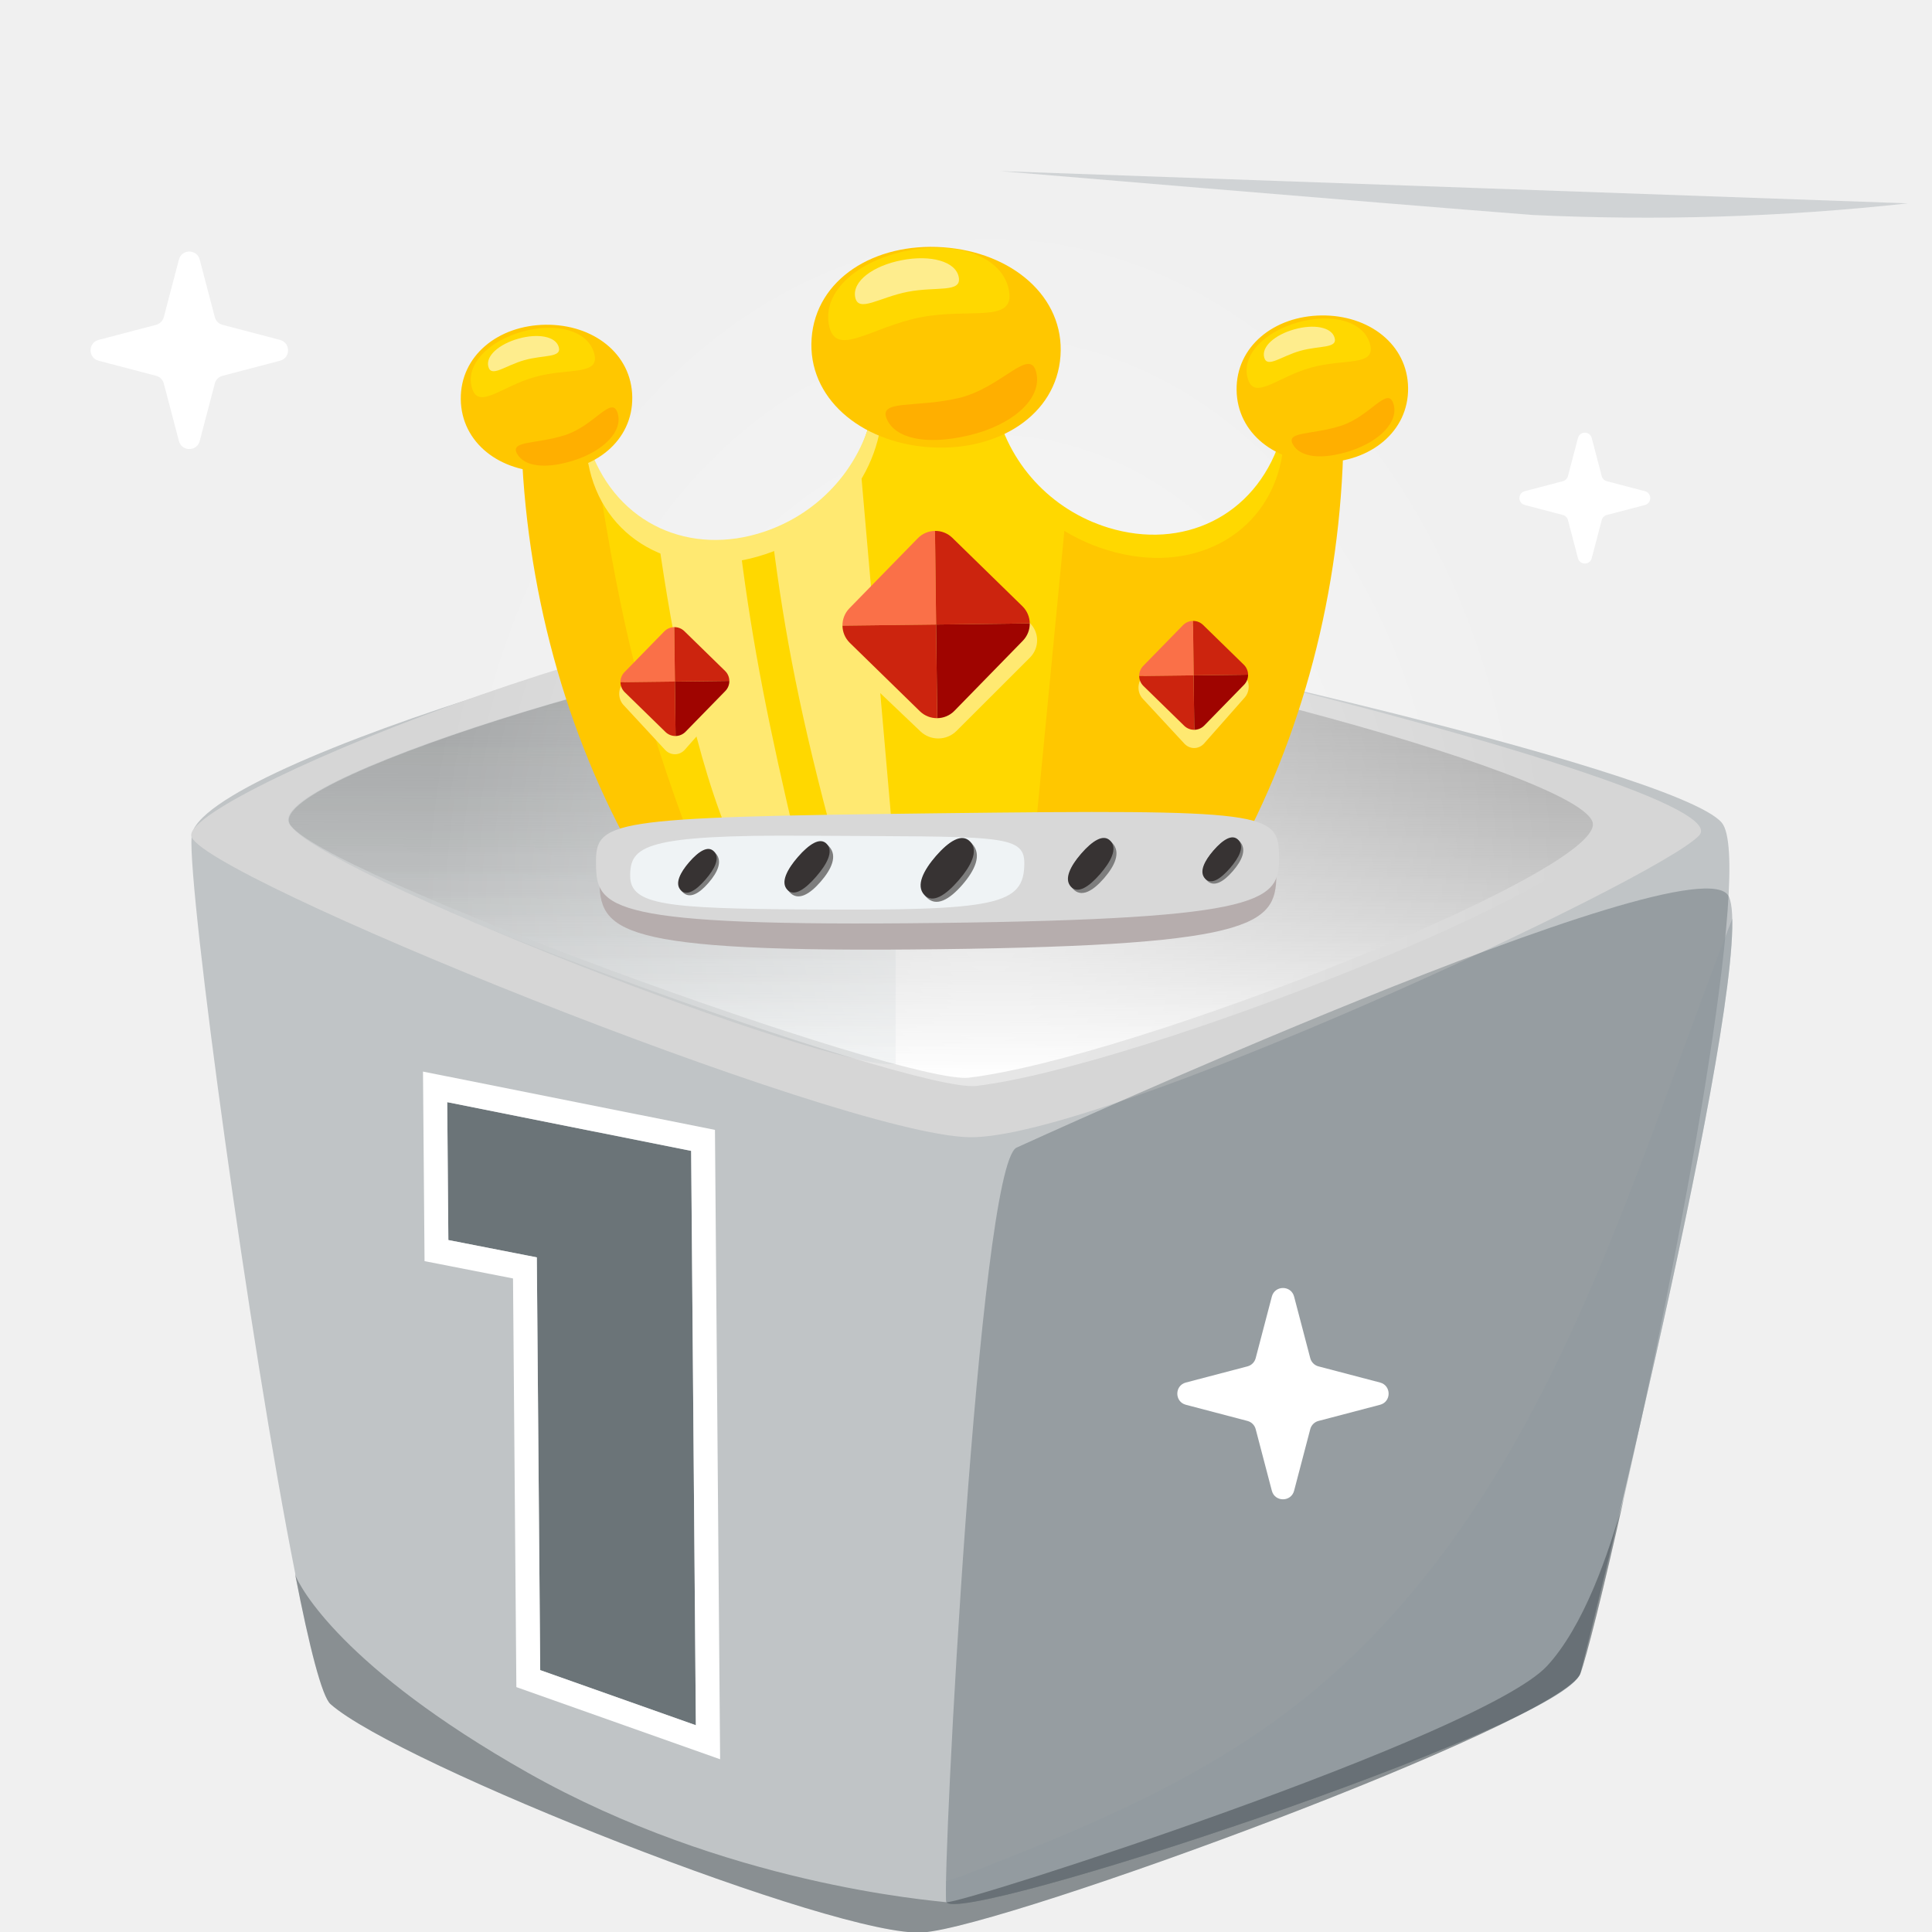
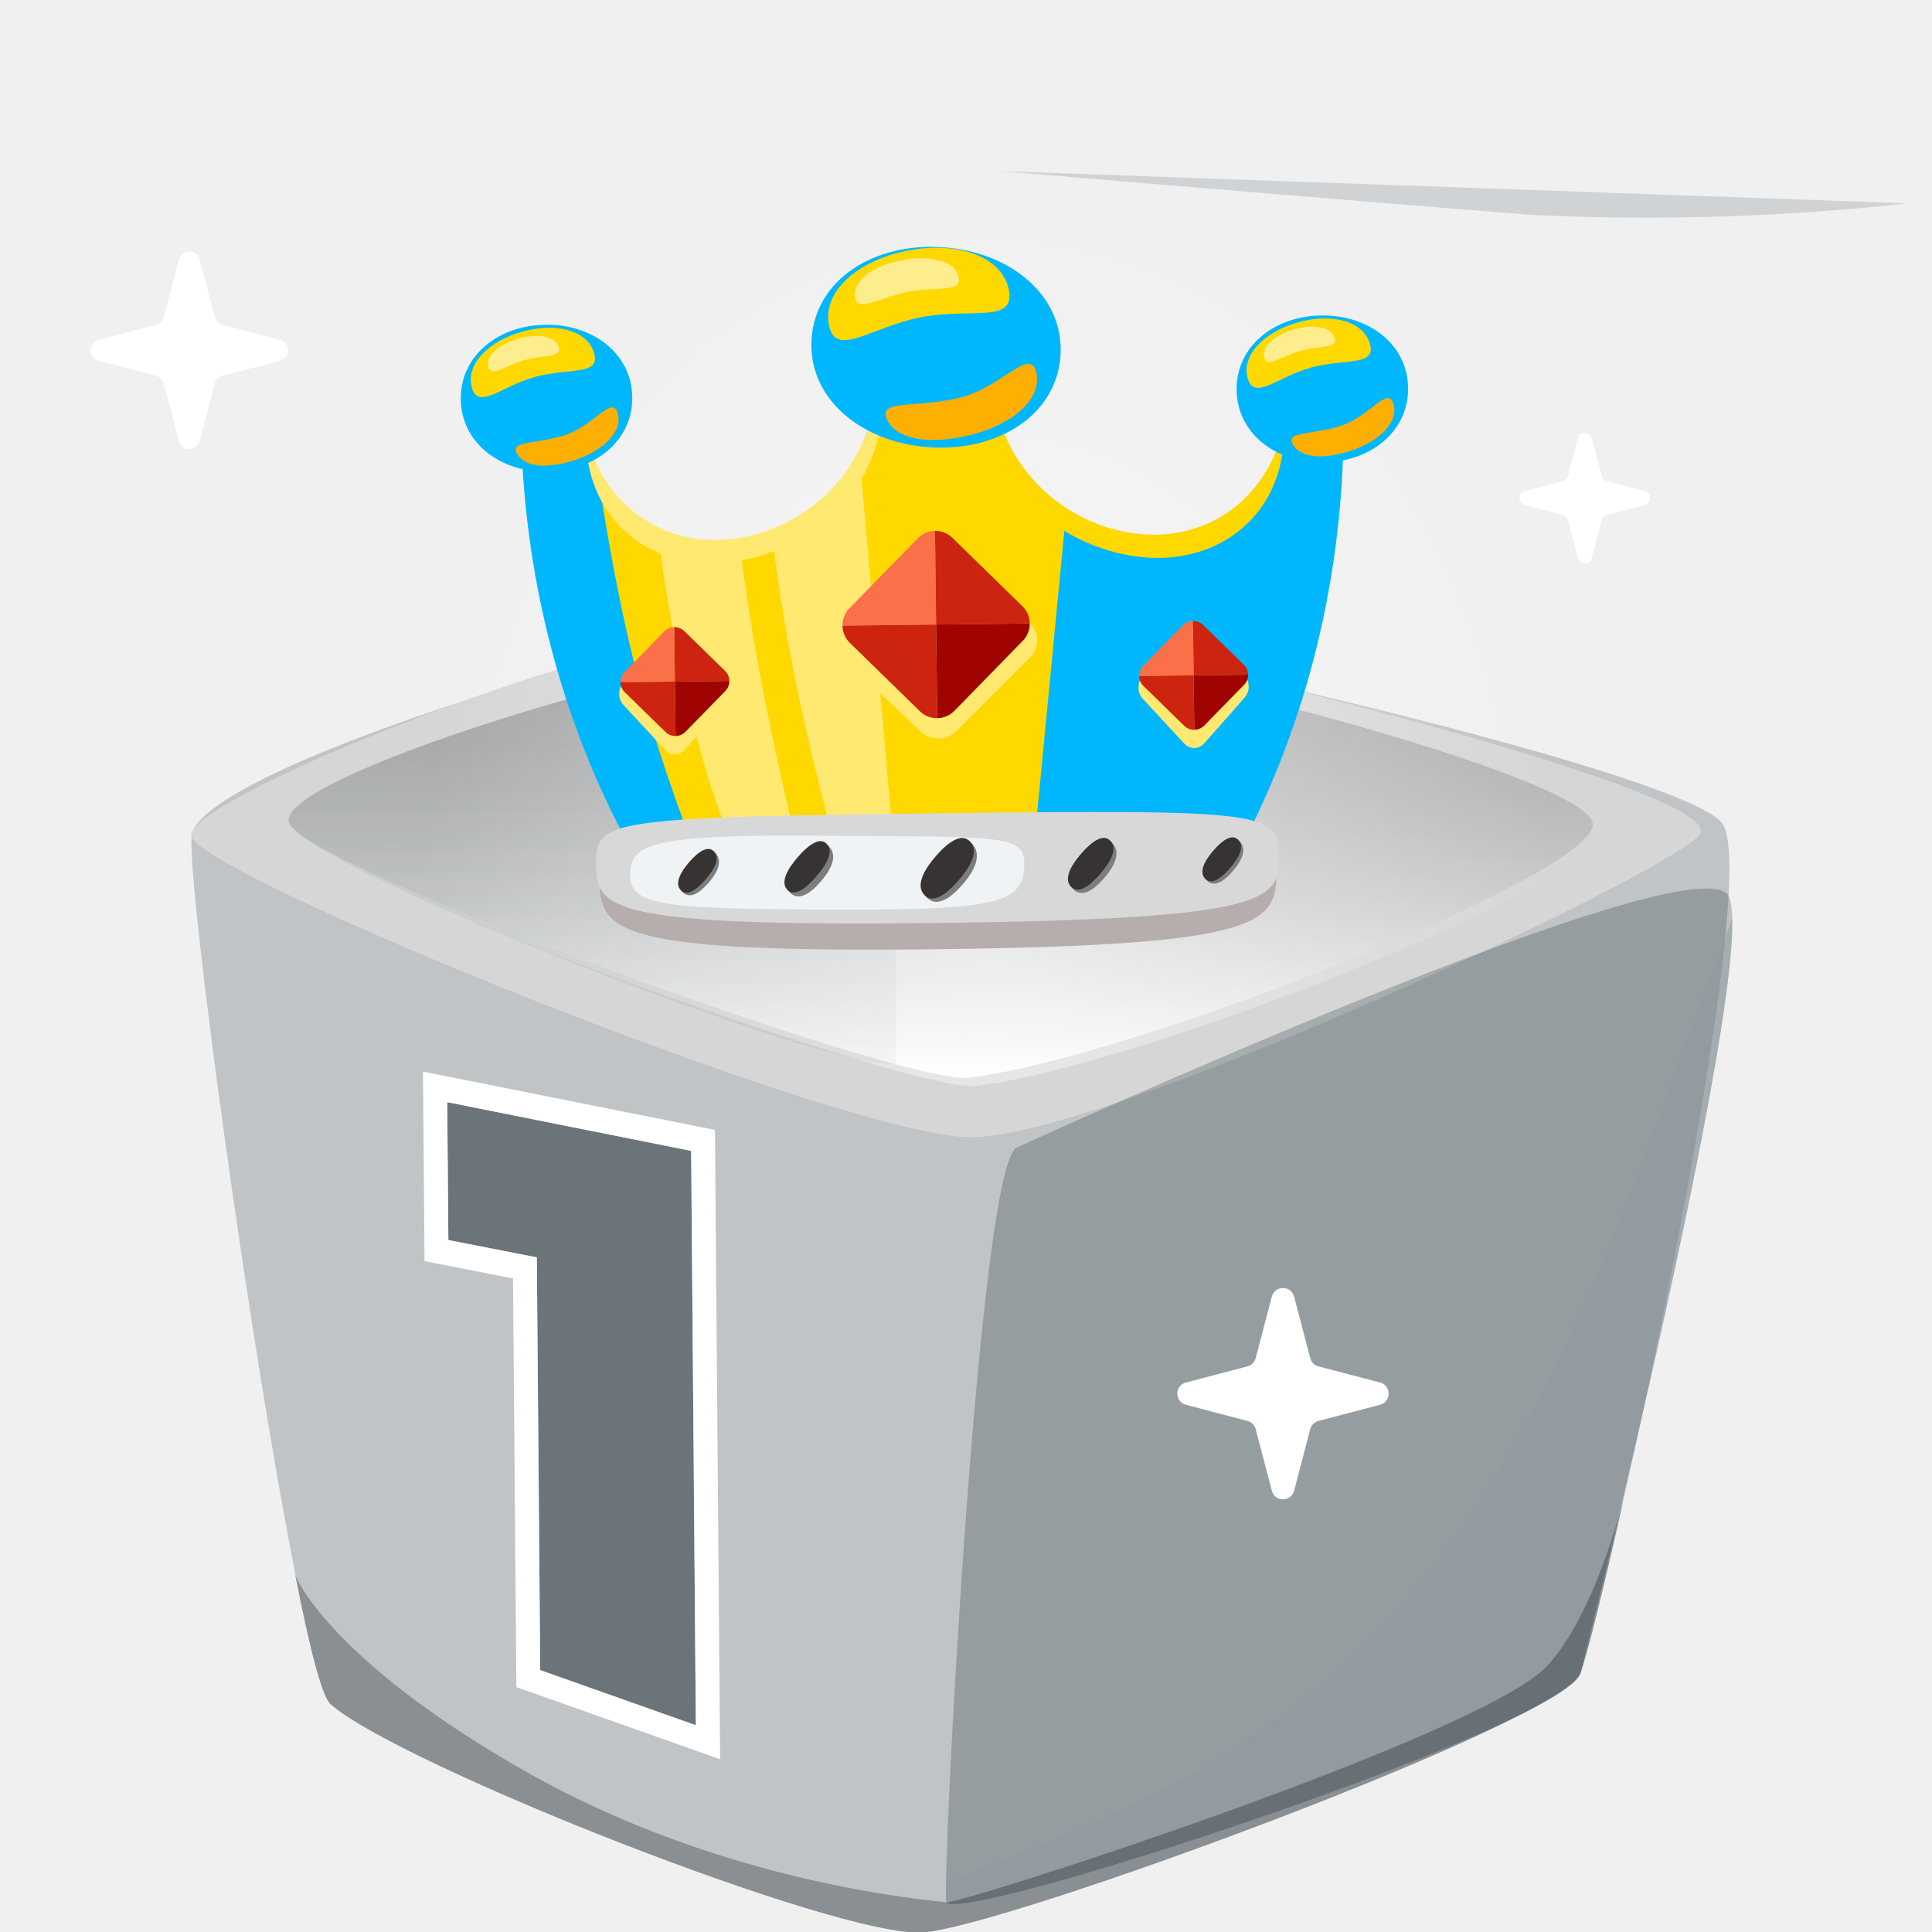
<svg xmlns="http://www.w3.org/2000/svg" width="192" height="192" fill="none" viewBox="0 0 192 192">
  <g clip-path="url(#clip0_1996_304290)">
    <g style="mix-blend-mode:multiply" opacity=".3">
      <path fill="#8F9AA0" d="M99.365 17.003C99.365 17.003 136.31 20.12 152.287 21.363C164.737 21.957 177.214 21.571 189.603 20.207L99.365 17.003Z" />
    </g>
    <path fill="#C0C4C6" d="M161.367 148.928C159.333 158.108 157.6 164.895 157.053 166.331C155 171.225 100.046 191.455 91.719 192.042C83.392 192.629 39.591 175.336 32.847 169.354C31.999 168.615 30.737 163.677 29.343 156.52V156.39C24.822 133.615 18.661 88.543 19.038 83.105C19.547 75.84 77.062 58.938 89.138 60.504C105.566 62.679 166.548 76.362 171.107 81.757C174.291 85.541 166.755 125.24 161.367 148.928Z" />
    <path fill="#D6D6D6" d="M19 83.018C19.151 86.759 83.411 112.797 96.354 113.015C109.296 113.232 164.891 87.347 168.866 83.018C172.841 78.689 110.69 63.44 91.23 60.504C71.769 57.567 18.812 78.754 19 83.018Z" />
    <g style="mix-blend-mode:multiply" opacity=".5">
      <path fill="#8F9AA0" d="M101.007 114.058C97.239 116.081 93.622 186.277 94.036 188.974C94.451 191.672 155.678 171.572 157.053 166.265C158.428 160.957 174.743 95.155 171.804 89.086C168.865 83.017 101.007 114.058 101.007 114.058Z" />
    </g>
    <mask id="mask0_1996_304290" width="115" height="116" x="64" y="83" maskUnits="userSpaceOnUse" style="mask-type:alpha">
      <path fill="#C4C4C4" d="M133.48 165.468C154.406 146.009 162.052 117.199 172.143 91.327L178.5 83.911L162 179.052L83.999 199L64.422 184.89C72.703 184.89 87.855 189.441 95.499 186.468C109.334 181.088 122.458 175.718 133.48 165.468Z" />
    </mask>
    <g mask="url(#mask0_1996_304290)">
      <g style="mix-blend-mode:multiply" opacity=".5">
        <path fill="#8F9AA0" d="M101.007 114.058C97.239 116.081 93.622 186.277 94.036 188.974C94.451 191.672 155.678 171.572 157.053 166.265C158.428 160.957 174.743 95.155 171.804 89.086C168.865 83.017 101.007 114.058 101.007 114.058Z" />
      </g>
    </g>
    <path fill="url(#paint0_linear_1996_304290)" d="M158.296 81.843C158.861 86.781 112.781 105.097 96.297 107.098C89.854 107.859 31.019 86.542 28.777 81.843C26.535 77.145 73.125 63.18 89.063 63.18C105 63.18 157.693 76.84 158.296 81.843Z" />
    <g style="mix-blend-mode:multiply" opacity=".2">
      <path fill="#B3C1C8" d="M89.007 63.18V105.749C82.564 106.533 31.02 86.542 28.722 81.822C26.423 77.101 73.125 63.18 89.007 63.18Z" />
    </g>
    <g style="mix-blend-mode:multiply" opacity=".5">
      <path fill="#6B7478" d="M161.368 148.929C159.334 158.109 157.6 164.896 157.054 166.331C155.001 171.226 100.047 191.456 91.72 192.043C83.393 192.63 39.592 175.337 32.848 169.355C32 168.615 30.738 163.677 29.344 156.521C29.796 157.717 33.997 165.723 52.441 176.165C72.109 187.28 92.493 188.845 94.037 189.041C95.582 189.237 147.182 172.574 153.738 165.57C157.337 161.676 159.861 154.541 161.368 148.929Z" />
    </g>
    <path fill="#fff" d="M128.606 148.147C128.307 149.284 126.693 149.284 126.394 148.147L124.788 142.027C124.683 141.628 124.372 141.317 123.973 141.212L117.853 139.606C116.716 139.307 116.716 137.693 117.853 137.394L123.973 135.788C124.372 135.683 124.683 135.372 124.788 134.973L126.394 128.853C126.693 127.716 128.307 127.716 128.606 128.853L130.212 134.973C130.317 135.372 130.628 135.683 131.027 135.788L137.147 137.394C138.284 137.693 138.284 139.307 137.147 139.606L131.027 141.212C130.628 141.317 130.317 141.628 130.212 142.027L128.606 148.147Z" />
    <path fill="#6B7478" d="M53.685 165.974L53.349 124.955L44.557 123.234L44.445 109.532L68.684 114.373L69.152 171.451L53.685 165.974Z" />
    <path fill="#fff" fill-rule="evenodd" d="M51.316 167.663L50.983 127.051L42.191 125.33L42.037 106.492L71.051 112.287L71.564 174.833L51.316 167.663ZM53.349 124.955L53.686 165.974L69.153 171.451L68.685 114.373L44.445 109.532L44.558 123.234L53.349 124.955Z" clip-rule="evenodd" />
    <mask id="mask1_1996_304290" width="131" height="115" x="29" y="-7" maskUnits="userSpaceOnUse" style="mask-type:alpha">
      <path fill="#636363" d="M159.033 82.664C159.598 87.602 113.517 105.917 97.033 107.918C90.59 108.68 31.755 87.362 29.514 82.664C27.272 77.965 29.514 -3 97.033 -7C159.033 2 158.43 77.661 159.033 82.664Z" />
    </mask>
    <g mask="url(#mask1_1996_304290)">
      <ellipse cx="98.5" cy="92" fill="url(#paint1_radial_1996_304290)" opacity=".5" rx="60.5" ry="78" />
    </g>
-     <path fill="#FFC700" d="M98.799 41.093C94.716 33.643 92.45 25.327 92.45 25.327C92.45 25.327 90.45 33.427 86.668 40.874C85.586 46.77 81.368 51.617 75.599 53.533C68.239 55.977 60.933 52.797 58.207 45.3C55.262 42.503 52.898 39.463 51.708 37.118L51.765 41.919C51.945 56.917 55.695 71.564 62.581 84.161L123.72 83.428C130.302 70.67 133.7 55.937 133.521 40.939L133.463 36.138C132.352 38.464 130.131 41.482 127.335 44.299C124.843 51.982 117.561 55.403 110.089 53.119C104.396 51.379 100.122 46.794 98.799 41.093Z" />
+     <path fill="#00b7fe" d="M98.799 41.093C94.716 33.643 92.45 25.327 92.45 25.327C92.45 25.327 90.45 33.427 86.668 40.874C85.586 46.77 81.368 51.617 75.599 53.533C68.239 55.977 60.933 52.797 58.207 45.3C55.262 42.503 52.898 39.463 51.708 37.118L51.765 41.919C51.945 56.917 55.695 71.564 62.581 84.161L123.72 83.428C130.302 70.67 133.7 55.937 133.521 40.939L133.463 36.138C132.352 38.464 130.131 41.482 127.335 44.299C124.843 51.982 117.561 55.403 110.089 53.119C104.396 51.379 100.122 46.794 98.799 41.093Z" />
    <path fill="#FFD800" fill-rule="evenodd" d="M93.897 30.102C94.957 33.172 96.643 37.519 98.88 41.603C99.842 45.751 102.378 49.302 105.888 51.58L102.797 83.642L93.285 83.679L68.883 84.168C63.654 70.393 61.717 61.744 59.458 47.541C62.596 53.689 69.231 56.151 75.91 53.931C81.622 52.032 85.798 47.23 86.869 41.386C88.913 37.357 90.431 33.136 91.389 30.132L93.897 30.102Z" clip-rule="evenodd" />
    <path fill="#FFE971" fill-rule="evenodd" d="M88.78 83.77L85.454 45.659C83.681 49.242 80.618 52.099 76.783 53.614C77.956 62.938 79.589 71.458 82.964 83.886L88.78 83.77ZM79.186 83.962C76.483 72.563 74.792 64.214 73.574 54.52C70.67 55.019 67.852 54.64 65.412 53.467C66.797 63.291 69.149 75.695 72.889 84.088L79.186 83.962Z" clip-rule="evenodd" />
    <path fill="#FFE971" fill-rule="evenodd" d="M87.599 38.797C87.361 39.303 87.114 39.809 86.859 40.311C85.788 46.155 81.612 50.958 75.899 52.856C68.613 55.279 61.379 52.128 58.68 44.697C58.538 44.562 58.397 44.426 58.258 44.29C58.298 45.099 58.411 45.908 58.602 46.71C60.325 53.964 67.697 57.858 76.08 55.071C83.837 52.493 88.336 45.565 87.599 38.797Z" clip-rule="evenodd" />
    <path fill="#FFD800" fill-rule="evenodd" d="M98.125 38.673C98.376 39.172 98.634 39.671 98.901 40.166C100.111 45.983 104.402 50.684 110.158 52.446C117.5 54.692 124.656 51.369 127.176 43.876C127.316 43.737 127.453 43.597 127.59 43.458C127.569 44.268 127.475 45.08 127.304 45.886C125.755 53.179 118.478 57.248 110.031 54.664C102.216 52.272 97.552 45.455 98.125 38.673Z" clip-rule="evenodd" />
-     <path fill="#FFC700" d="M105.389 35.381C104.973 41.274 99.151 44.923 92.321 44.441C85.492 43.958 80.241 39.526 80.657 33.633C81.074 27.741 86.896 24.091 93.725 24.574C100.555 25.056 105.806 29.489 105.389 35.381Z" />
+     <path fill="#00b7fe" d="M105.389 35.381C104.973 41.274 99.151 44.923 92.321 44.441C85.492 43.958 80.241 39.526 80.657 33.633C81.074 27.741 86.896 24.091 93.725 24.574C100.555 25.056 105.806 29.489 105.389 35.381Z" />
    <path fill="#FFD800" d="M100.262 28.828C100.912 32.185 96.446 30.574 91.507 31.53C86.568 32.486 83.026 35.648 82.377 32.291C81.727 28.935 85.285 25.858 90.224 24.901C95.163 23.945 99.612 25.472 100.262 28.828Z" />
    <path fill="#FFAF00" d="M88.124 41.635C87.278 39.685 90.998 40.563 95.272 39.557C99.545 38.552 102.366 34.394 102.985 37.026C103.605 39.658 100.562 42.262 96.289 43.267C92.015 44.273 88.97 43.584 88.124 41.635Z" />
    <path fill="#FEED8D" d="M95.28 27.541C95.588 29.131 93.065 28.447 90.223 28.997C87.381 29.547 85.295 31.124 84.988 29.534C84.68 27.944 86.773 26.407 89.615 25.857C92.457 25.307 94.972 25.951 95.28 27.541Z" />
-     <path fill="#FFC700" d="M139.935 38.55C139.987 42.883 136.207 45.9 131.501 45.956C126.795 46.013 122.944 43.087 122.892 38.755C122.84 34.422 126.62 31.405 131.326 31.349C136.032 31.292 139.883 34.218 139.935 38.55Z" />
+     <path fill="#00b7fe" d="M139.935 38.55C139.987 42.883 136.207 45.9 131.501 45.956C126.795 46.013 122.944 43.087 122.892 38.755C122.84 34.422 126.62 31.405 131.326 31.349C136.032 31.292 139.883 34.218 139.935 38.55Z" />
    <path fill="#FFD800" d="M136.145 34.174C136.785 36.455 133.609 35.597 130.253 36.54C126.897 37.483 124.632 39.868 123.992 37.587C123.351 35.307 125.633 32.979 128.989 32.036C132.344 31.094 135.504 31.894 136.145 34.174Z" />
    <path fill="#FFAF00" d="M128.475 44.145C127.78 42.847 130.399 43.241 133.292 42.302C136.186 41.364 137.896 38.332 138.474 40.114C139.053 41.896 137.1 43.867 134.207 44.806C131.313 45.745 129.171 45.443 128.475 44.145Z" />
    <path fill="#FEED8D" d="M132.632 33.57C132.936 34.65 131.154 34.322 129.223 34.864C127.292 35.407 125.942 36.614 125.638 35.534C125.335 34.454 126.693 33.273 128.624 32.731C130.555 32.188 132.329 32.49 132.632 33.57Z" />
-     <path fill="#FFC700" d="M62.834 39.475C62.886 43.807 59.106 46.824 54.4 46.881C49.694 46.937 45.844 44.011 45.792 39.679C45.74 35.346 49.519 32.329 54.225 32.273C58.931 32.217 62.782 35.142 62.834 39.475Z" />
+     <path fill="#00b7fe" d="M62.834 39.475C62.886 43.807 59.106 46.824 54.4 46.881C49.694 46.937 45.844 44.011 45.792 39.679C45.74 35.346 49.519 32.329 54.225 32.273C58.931 32.217 62.782 35.142 62.834 39.475Z" />
    <path fill="#FFD800" d="M59.044 35.099C59.685 37.379 56.509 36.522 53.153 37.464C49.797 38.407 47.532 40.792 46.891 38.512C46.251 36.231 48.532 33.903 51.888 32.961C55.244 32.018 58.404 32.818 59.044 35.099Z" />
    <path fill="#FFAF00" d="M51.375 45.07C50.679 43.772 53.298 44.165 56.192 43.227C59.085 42.288 60.796 39.256 61.374 41.038C61.952 42.82 60 44.792 57.106 45.73C54.213 46.669 52.07 46.367 51.375 45.07Z" />
    <path fill="#FEED8D" d="M55.531 34.494C55.834 35.575 54.053 35.246 52.121 35.788C50.19 36.331 48.84 37.539 48.537 36.458C48.233 35.378 49.591 34.197 51.522 33.655C53.453 33.113 55.227 33.414 55.531 34.494Z" />
    <path fill="#B6ADAD" d="M126.843 86.452C126.906 91.707 125.946 93.94 93.289 94.332C60.633 94.723 59.619 92.514 59.556 87.258C59.493 82.003 60.476 81.639 93.132 81.248C125.789 80.857 126.78 81.197 126.843 86.452Z" />
    <path fill="#D8D8D8" d="M127.112 85.087C127.164 89.466 126.191 91.328 93.245 91.723C60.3 92.118 59.282 90.279 59.23 85.901C59.177 81.522 60.169 81.217 93.115 80.822C126.06 80.427 127.059 80.709 127.112 85.087Z" />
    <path fill="#EFF3F5" d="M101.797 85.786C101.784 89.974 99.06 90.509 80.208 90.381C66.281 90.285 62.618 89.971 62.626 87.027C62.635 84.083 64.013 82.941 80.229 83.052C99.082 83.181 101.806 82.842 101.797 85.786Z" />
    <path fill="#7D7D7D" d="M67.794 88.618C67.08 87.836 67.591 86.725 68.509 85.67C69.427 84.615 70.405 84.016 71.119 84.798C71.833 85.579 71.323 86.691 70.405 87.745C69.487 88.8 68.508 89.399 67.794 88.618Z" />
    <path fill="#373333" d="M67.643 88.453C67.042 87.795 67.59 86.724 68.508 85.669C69.426 84.615 70.367 83.975 70.969 84.633C71.57 85.291 71.022 86.362 70.104 87.417C69.186 88.472 68.244 89.111 67.643 88.453Z" />
    <path fill="#7D7D7D" d="M119.893 87.46C119.179 86.678 119.689 85.567 120.607 84.512C121.526 83.457 122.504 82.858 123.218 83.639C123.932 84.421 123.422 85.532 122.503 86.587C121.585 87.642 120.607 88.241 119.893 87.46Z" />
    <path fill="#373333" d="M119.753 87.309C119.143 86.641 119.687 85.567 120.605 84.512C121.524 83.457 122.468 82.821 123.078 83.489C123.689 84.157 123.144 85.232 122.226 86.287C121.308 87.341 120.363 87.977 119.753 87.309Z" />
    <path fill="#7D7D7D" d="M78.457 88.659C77.61 87.733 78.215 86.415 79.304 85.164C80.393 83.912 81.553 83.202 82.4 84.129C83.247 85.056 82.642 86.374 81.553 87.625C80.464 88.876 79.303 89.586 78.457 88.659Z" />
    <path fill="#373333" d="M78.23 88.411C77.554 87.671 78.215 86.414 79.304 85.163C80.393 83.912 81.497 83.141 82.174 83.881C82.85 84.621 82.189 85.878 81.1 87.129C80.01 88.38 78.906 89.151 78.23 88.411Z" />
    <path fill="#7D7D7D" d="M106.614 88.322C105.767 87.395 106.372 86.077 107.461 84.826C108.55 83.575 109.711 82.864 110.557 83.791C111.404 84.718 110.799 86.036 109.71 87.287C108.621 88.538 107.46 89.249 106.614 88.322Z" />
    <path fill="#373333" d="M106.42 88.111C105.719 87.343 106.372 86.077 107.461 84.826C108.55 83.575 109.663 82.813 110.364 83.58C111.065 84.347 110.412 85.613 109.323 86.864C108.234 88.115 107.121 88.878 106.42 88.111Z" />
    <path fill="#7D7D7D" d="M92.037 89.132C91.053 88.055 91.756 86.523 93.022 85.07C94.287 83.616 95.635 82.791 96.619 83.868C97.603 84.945 96.9 86.476 95.635 87.93C94.369 89.384 93.021 90.209 92.037 89.132Z" />
    <path fill="#373333" d="M91.844 88.92C91.005 88.003 91.757 86.524 93.022 85.07C94.287 83.616 95.588 82.738 96.426 83.656C97.264 84.573 96.513 86.052 95.248 87.506C93.982 88.96 92.682 89.838 91.844 88.92Z" />
    <path fill="#FFE971" d="M91.263 54.806C92.239 53.832 93.84 53.813 94.839 54.764L102.307 61.872C103.306 62.823 103.324 64.384 102.348 65.358L95.053 72.643C94.078 73.618 92.477 73.637 91.478 72.686L84.01 65.578C83.011 64.627 82.992 63.066 83.968 62.092L91.263 54.806Z" />
    <path fill="#FA7048" d="M92.918 52.76L93.029 62.066L83.724 62.177C83.716 61.555 83.946 60.93 84.415 60.45L91.208 53.493C91.677 53.012 92.296 52.767 92.918 52.76Z" />
    <path fill="#CC240E" d="M93.141 71.371L93.029 62.066L83.723 62.177C83.731 62.799 83.976 63.419 84.456 63.888L91.413 70.68C91.894 71.149 92.519 71.379 93.141 71.371Z" />
    <path fill="#CC240E" d="M92.919 52.76L93.031 62.066L102.336 61.954C102.329 61.332 102.084 60.713 101.604 60.244L94.646 53.451C94.166 52.982 93.541 52.752 92.919 52.76Z" />
    <path fill="#9F0400" d="M93.142 71.371L93.03 62.066L102.336 61.954C102.343 62.576 102.113 63.201 101.644 63.681L94.852 70.639C94.383 71.119 93.764 71.364 93.142 71.371Z" />
    <path fill="#FFE971" d="M117.563 62.699C118.101 62.089 118.986 62.079 119.539 62.675L123.671 67.134C124.224 67.731 124.236 68.709 123.697 69.318L119.673 73.875C119.134 74.484 118.25 74.495 117.697 73.898L113.564 69.439C113.011 68.843 113 67.865 113.538 67.256L117.563 62.699Z" />
    <path fill="#FA7048" d="M118.557 61.706L118.622 67.116L113.211 67.181C113.207 66.819 113.341 66.456 113.613 66.177L117.562 62.132C117.835 61.852 118.195 61.71 118.557 61.706Z" />
    <path fill="#CC240E" d="M118.686 72.526L118.621 67.116L113.211 67.181C113.215 67.542 113.357 67.902 113.636 68.175L117.681 72.124C117.961 72.397 118.324 72.53 118.686 72.526Z" />
    <path fill="#CC240E" d="M118.559 61.706L118.623 67.116L124.034 67.051C124.029 66.69 123.887 66.33 123.608 66.057L119.563 62.108C119.283 61.835 118.92 61.702 118.559 61.706Z" />
    <path fill="#9F0400" d="M118.687 72.526L118.623 67.116L124.033 67.051C124.037 67.413 123.904 67.776 123.631 68.055L119.682 72.1C119.409 72.38 119.049 72.522 118.687 72.526Z" />
    <path fill="#FFE971" d="M65.959 63.317C66.498 62.707 67.382 62.697 67.935 63.293L72.068 67.752C72.621 68.349 72.632 69.327 72.094 69.936L68.069 74.493C67.531 75.103 66.646 75.113 66.093 74.517L61.961 70.058C61.408 69.461 61.396 68.483 61.934 67.874L65.959 63.317Z" />
    <path fill="#FA7048" d="M67.007 62.324L67.072 67.735L61.661 67.799C61.657 67.438 61.791 67.074 62.063 66.795L66.013 62.75C66.285 62.471 66.645 62.329 67.007 62.324Z" />
    <path fill="#CC240E" d="M67.137 73.144L67.072 67.733L61.662 67.798C61.666 68.16 61.808 68.52 62.088 68.793L66.133 72.742C66.412 73.014 66.775 73.148 67.137 73.144Z" />
    <path fill="#CC240E" d="M67.007 62.323L67.072 67.733L72.482 67.668C72.478 67.307 72.335 66.947 72.056 66.674L68.011 62.725C67.732 62.452 67.368 62.319 67.007 62.323Z" />
    <path fill="#9F0400" d="M67.137 73.144L67.072 67.734L72.482 67.669C72.486 68.031 72.353 68.394 72.08 68.673L68.131 72.718C67.858 72.997 67.498 73.14 67.137 73.144Z" />
    <path fill="#fff" d="M19.847 43.829C19.568 44.892 18.059 44.892 17.78 43.829L16.279 38.11C16.181 37.737 15.89 37.446 15.517 37.348L9.797 35.847C8.734 35.568 8.734 34.059 9.797 33.78L15.517 32.279C15.89 32.181 16.181 31.89 16.279 31.517L17.78 25.797C18.059 24.734 19.568 24.734 19.847 25.797L21.348 31.517C21.446 31.89 21.737 32.181 22.11 32.279L27.829 33.78C28.892 34.059 28.892 35.568 27.829 35.847L22.11 37.348C21.737 37.446 21.446 37.737 21.348 38.11L19.847 43.829Z" />
  </g>
  <path fill="#fff" d="M158.184 55.472C158 56.176 157 56.176 156.816 55.472L155.821 51.684C155.756 51.437 155.564 51.244 155.316 51.179L151.528 50.184C150.824 50 150.824 49 151.528 48.816L155.316 47.821C155.564 47.756 155.756 47.563 155.821 47.316L156.816 43.528C157 42.824 158 42.824 158.184 43.528L159.179 47.316C159.244 47.563 159.436 47.756 159.684 47.821L163.472 48.816C164.176 49 164.176 50 163.472 50.184L159.684 51.179C159.436 51.244 159.244 51.437 159.179 51.684L158.184 55.472Z" />
  <defs>
    <linearGradient id="paint0_linear_1996_304290" x1="93.49" x2="94" y1="107.098" y2="21" gradientUnits="userSpaceOnUse">
      <stop stop-color="#fff" />
      <stop offset="1" stop-opacity="0" />
    </linearGradient>
    <radialGradient id="paint1_radial_1996_304290" cx="0" cy="0" r="1" gradientTransform="translate(98.4901 91.9647) rotate(-90) scale(72.789 56.4581)" gradientUnits="userSpaceOnUse">
      <stop stop-color="#fff" />
      <stop offset="1" stop-color="#fff" stop-opacity="0" />
    </radialGradient>
    <clipPath id="clip0_1996_304290">
      <rect width="192" height="192" fill="#fff" />
    </clipPath>
  </defs>
</svg>
